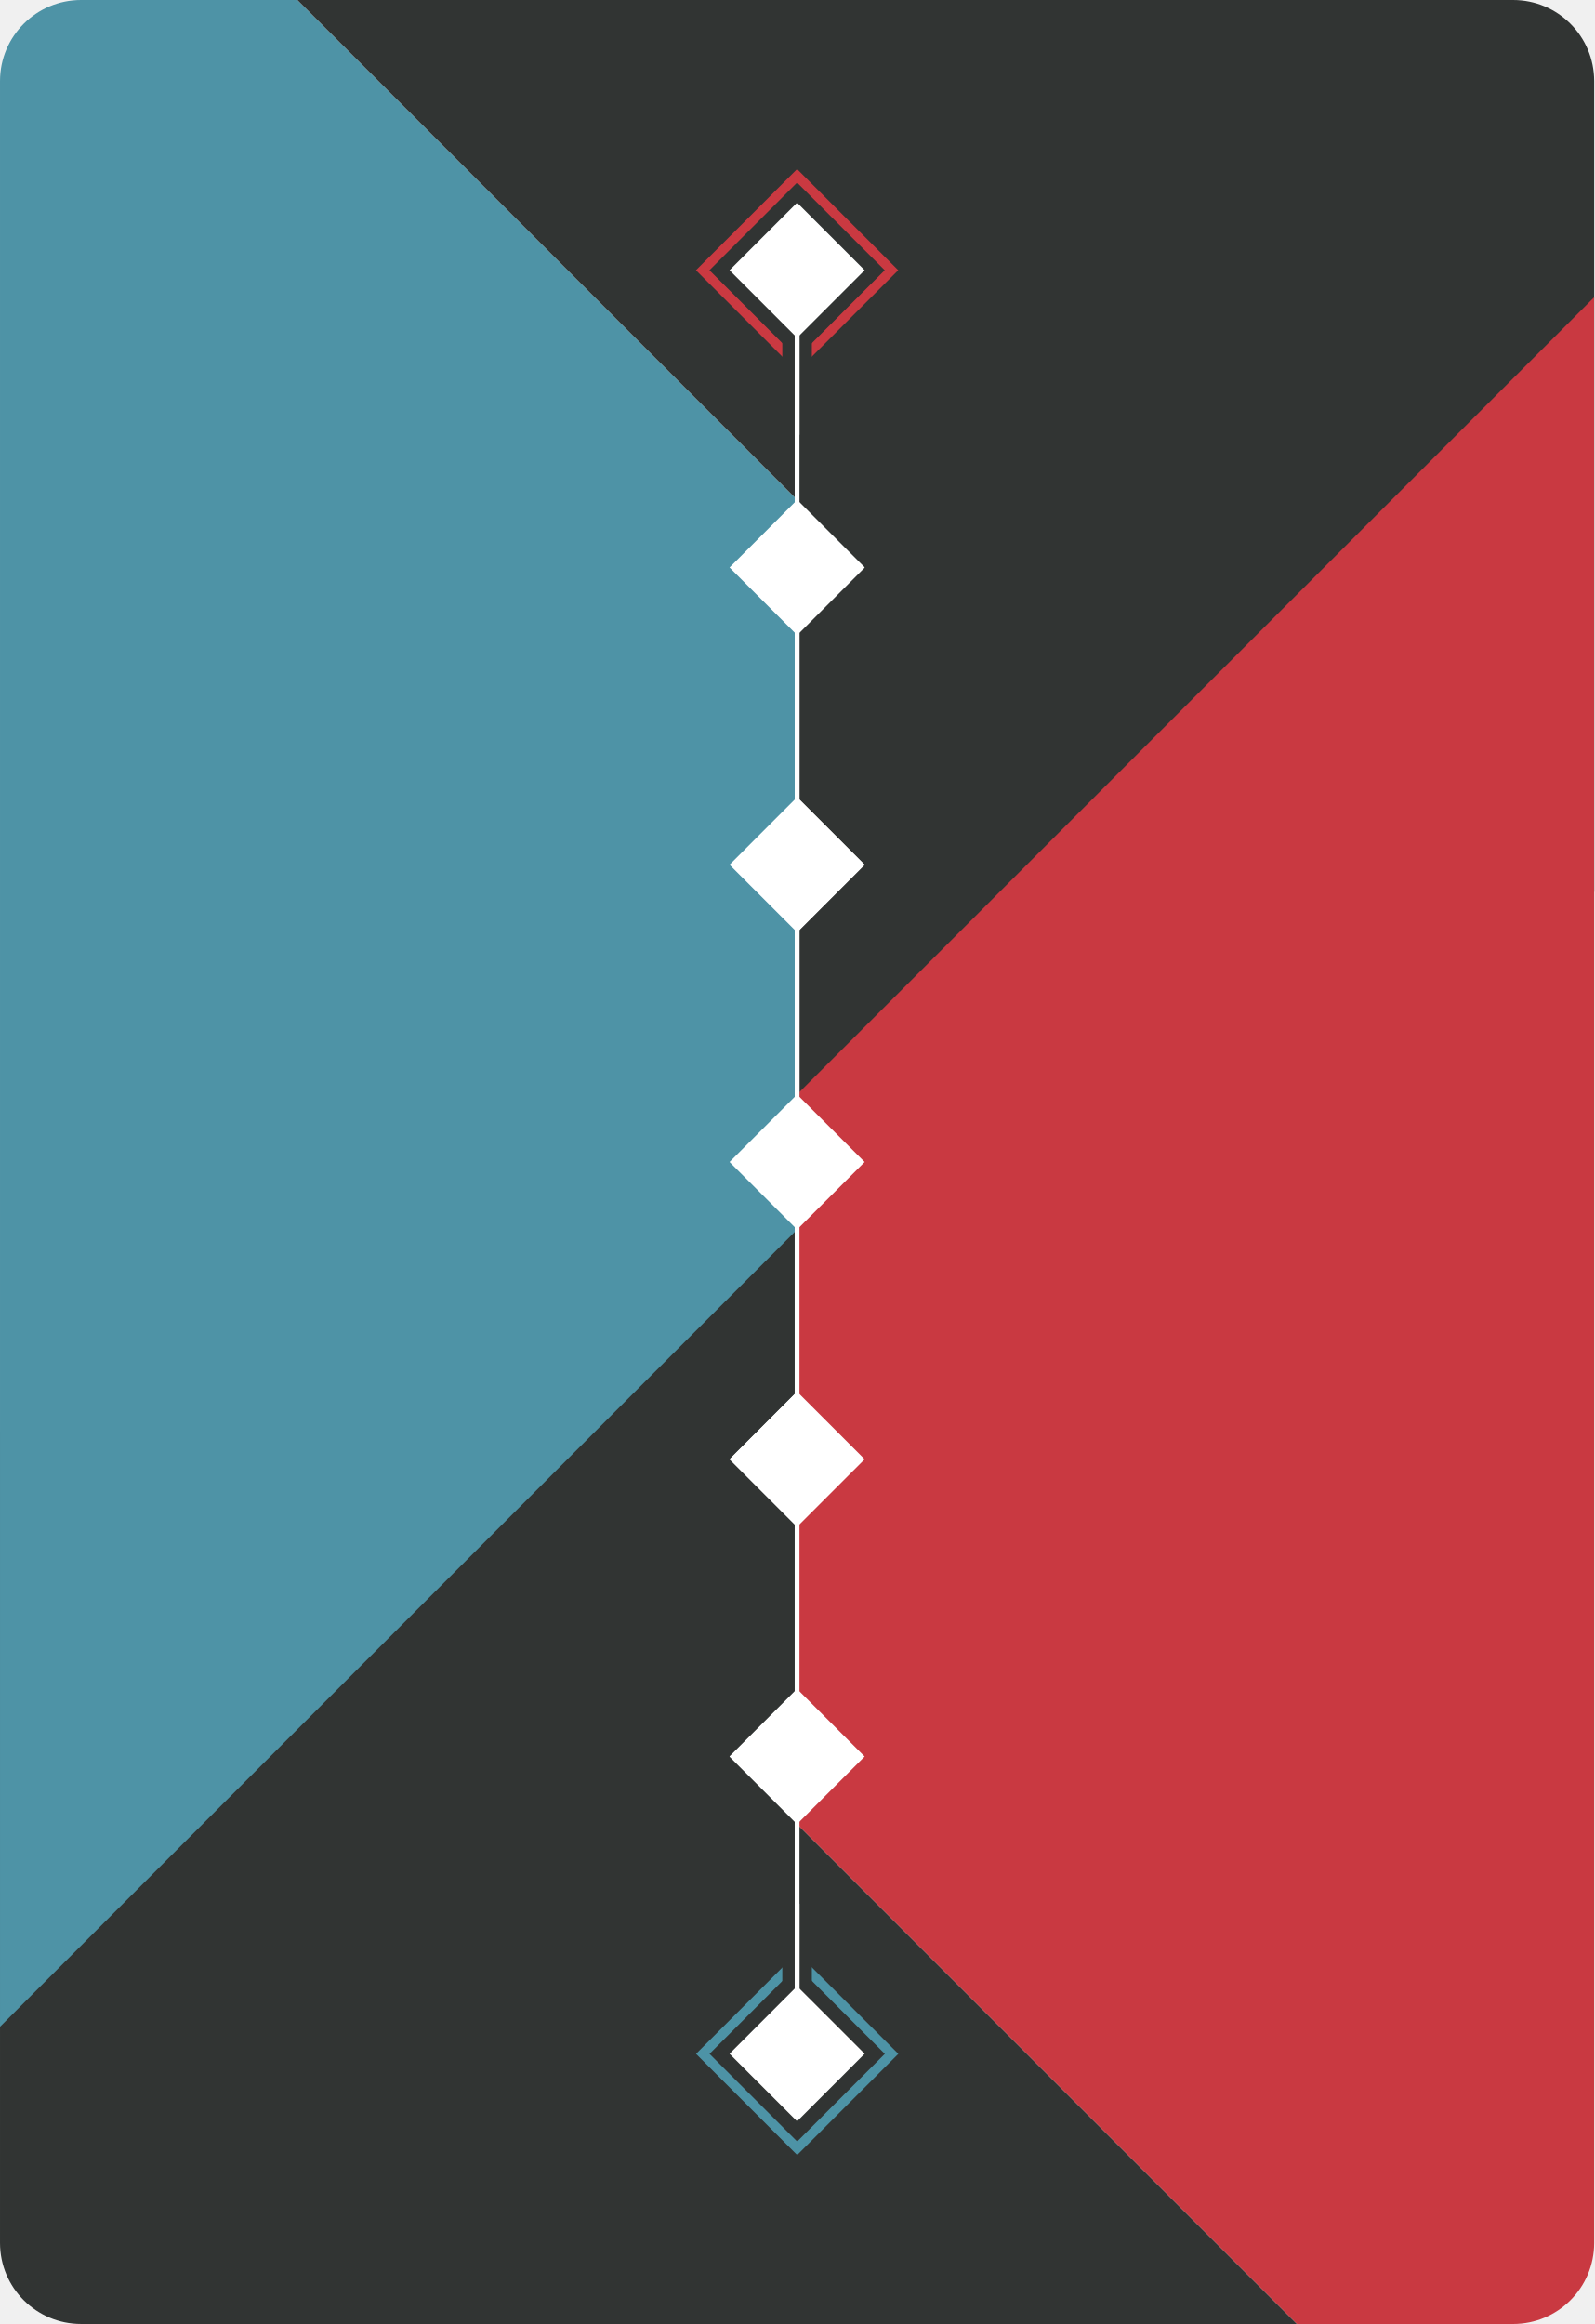
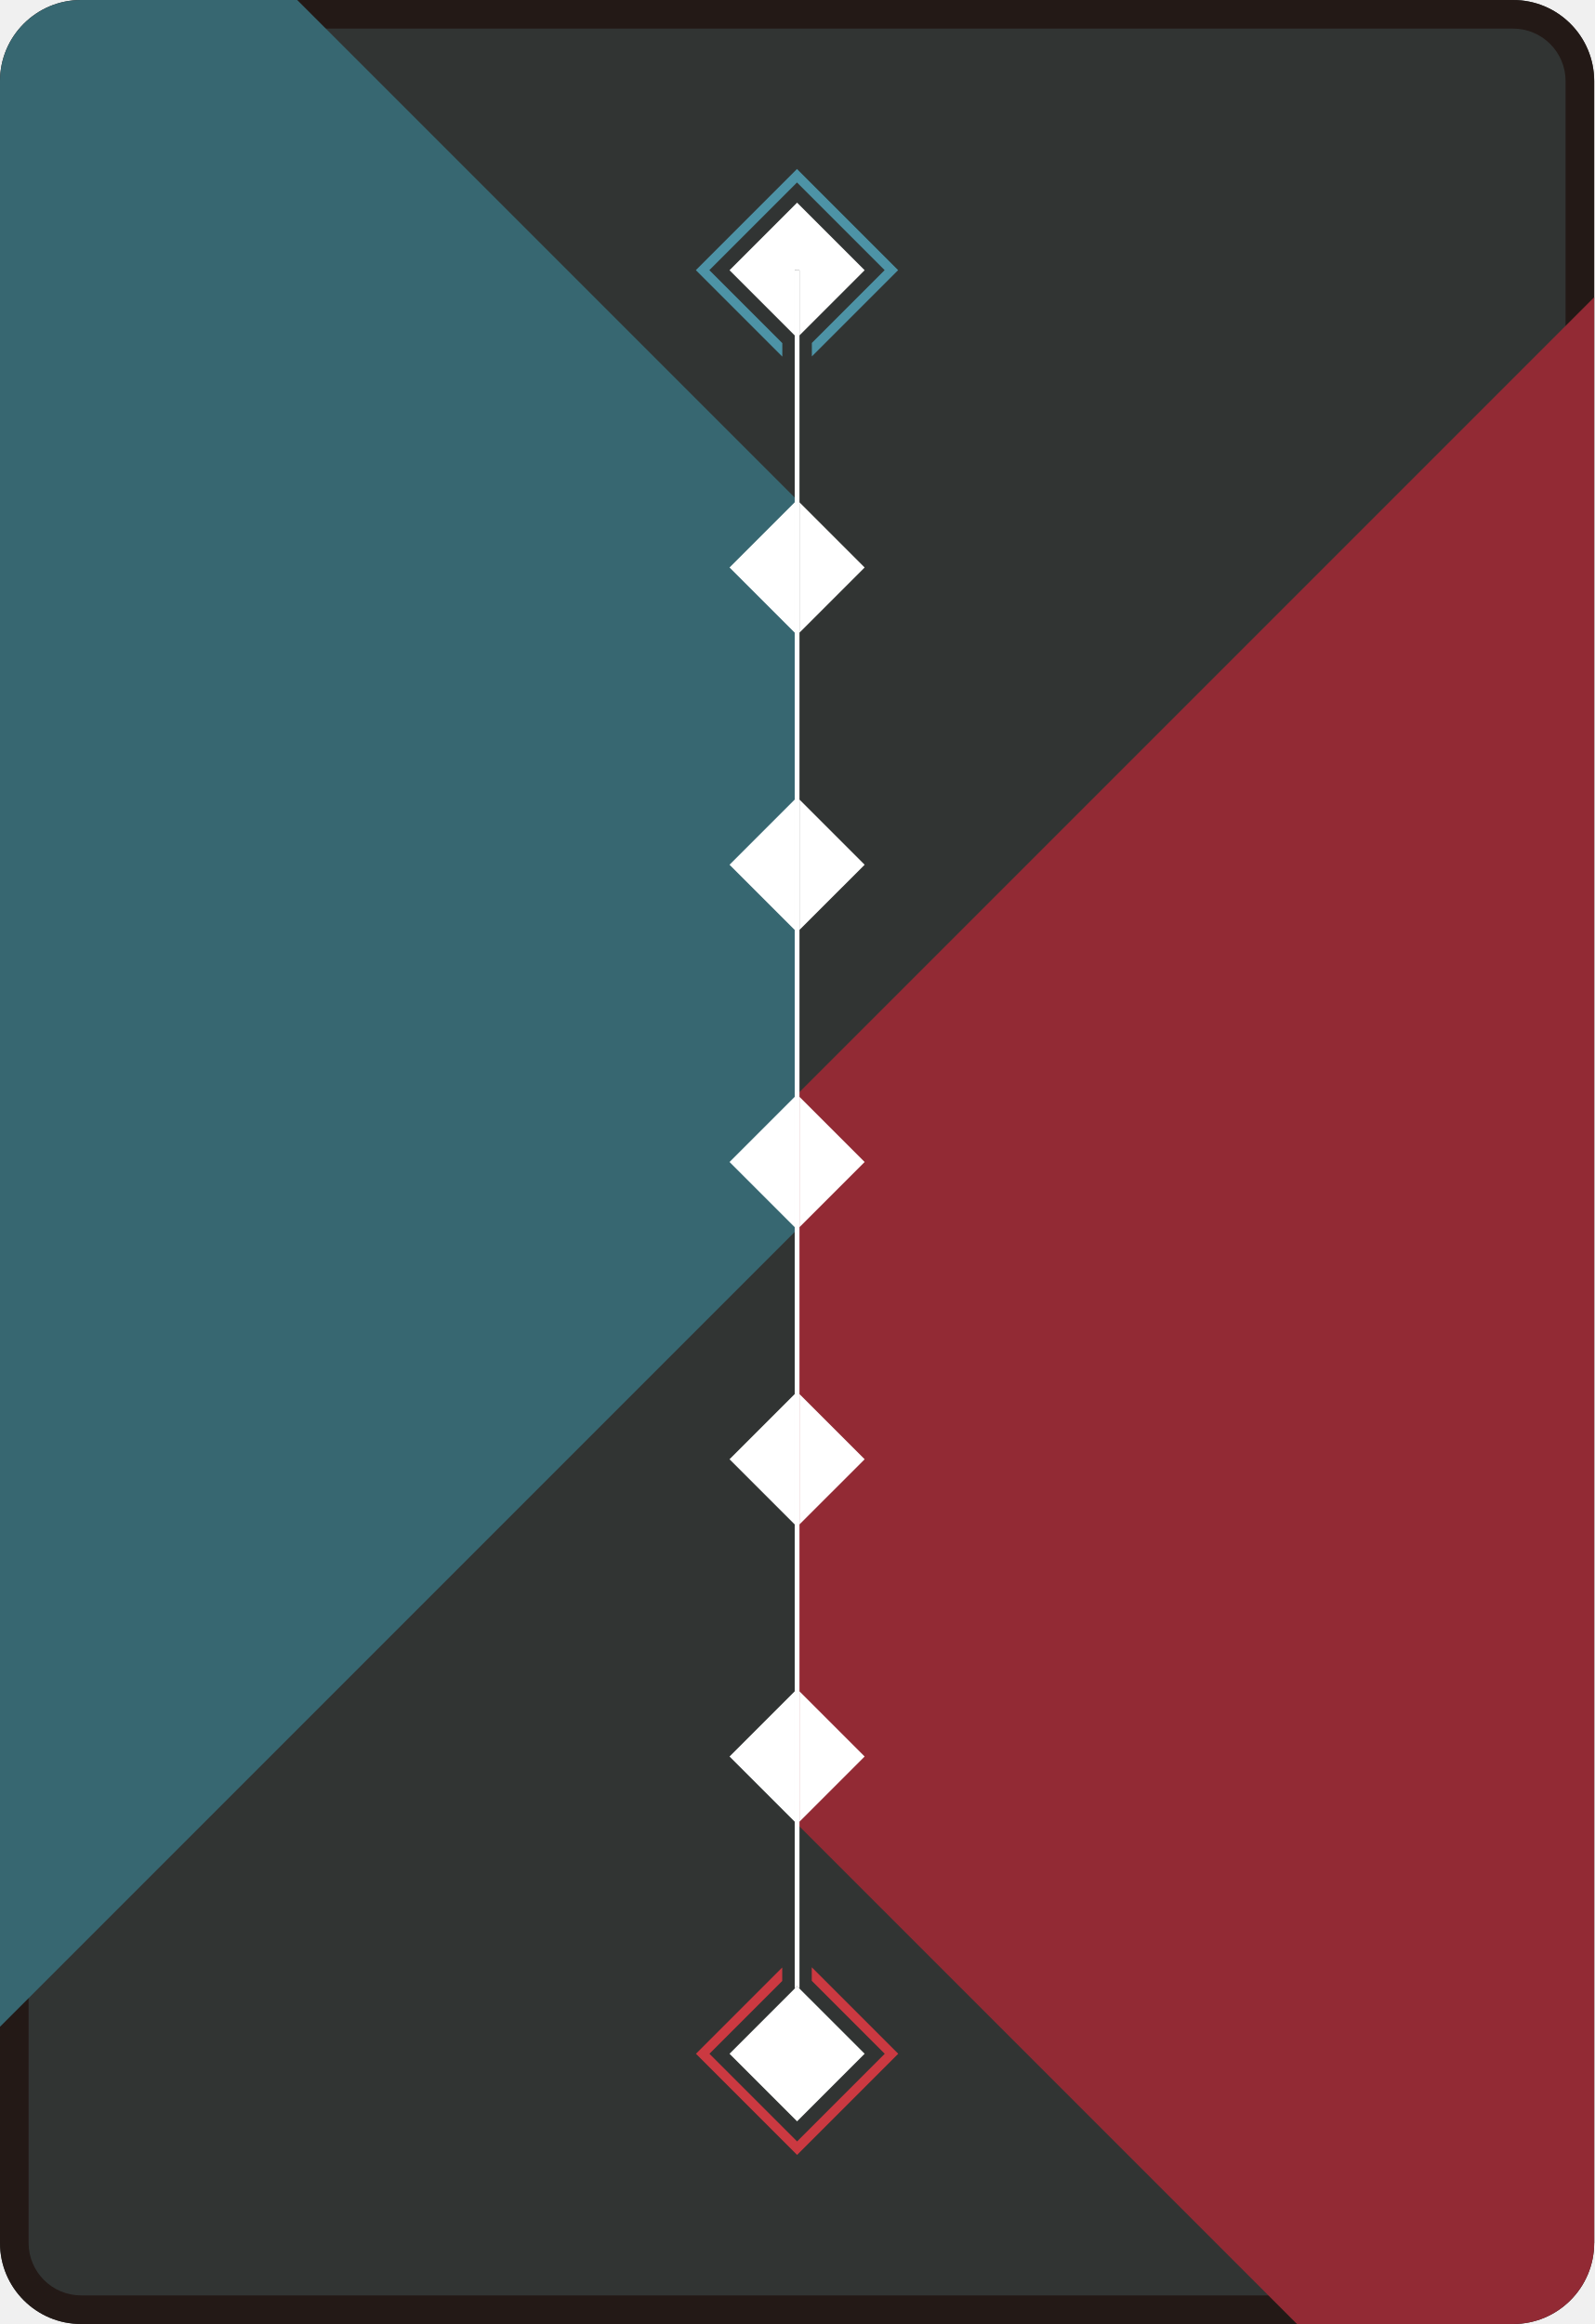
<svg xmlns="http://www.w3.org/2000/svg" id="a" data-name="レイヤー 1" width="59mm" height="86mm" viewBox="0 0 167.244 243.78">
-   <g>
-     <polygon points="83.621 216.067 82.722 216.794 82.722 199.859 83.622 200.59 84.522 199.859 84.522 216.799 83.621 216.067" fill="#fff" stroke-width="0" />
-     <path d="M83.872,201.225v14.209l-.25-.203-.25.203v-14.209l.25.203.25-.203M85.172,198.495l-1.55,1.258-1.55-1.258v19.667l1.55-1.258,1.55,1.258v-19.667h0Z" fill="#313433" stroke-width="0" />
-   </g>
-   <path d="M83.622,191.339l-7.087-7.087,6.614-6.614.222-.222v-17.508l-6.837-6.837,6.837-6.837v-17.508l-6.837-6.837,6.837-6.837v-17.508l-6.837-6.837,6.837-6.837v-17.008L0,150.236v85.039c0,4.697,3.807,8.504,8.504,8.504h127.559l-52.441-52.441h0Z" fill="#313433" stroke-width="0" />
-   <path d="M83.632,206.247l9.196,9.196-9.196,9.196-9.196-9.196,9.196-9.196M83.632,204.833l-10.61,10.61,10.236,10.236.374.374.374-.374,10.236-10.236-10.61-10.61h0Z" fill="#4d93a6" stroke-width="0" />
-   <path d="M158.74,0H31.181l59.528,59.528-6.837,6.837v17.508l6.837,6.837-6.837,6.837v17.508l6.837,6.837-6.837,6.837v17.508l6.837,6.837-6.837,6.837v17.008l83.372-83.372V8.504c0-4.697-3.807-8.504-8.504-8.504Z" fill="#313433" stroke-width="0" />
-   <path d="M83.622,191.339l52.441,52.441h22.677c4.697,0,8.504-3.807,8.504-8.504V31.181l-83.372,83.372-.25,76.785Z" fill="#c93941" stroke-width="0" />
-   <path d="M83.622,52.441L31.181,0H8.504C3.807,0,0,3.807,0,8.504v204.094l83.372-83.372.25-76.785Z" fill="#4e93a6" stroke-width="0" />
-   <polygon points="83.372 177.415 83.15 177.638 83.372 177.415 83.372 177.415" fill="#c93941" stroke-width="0" />
-   <polygon points="83.372 146.234 76.535 153.071 83.372 159.907 83.622 160.157 83.872 159.907 90.709 153.071 83.872 146.234 83.622 145.984 83.372 146.234" fill="#fff" stroke-width="0" />
-   <polygon points="83.372 177.415 83.15 177.638 76.535 184.252 83.622 191.339 83.622 191.339 90.709 184.252 83.872 177.415 83.622 177.165 83.372 177.415" fill="#fff" stroke-width="0" />
-   <g>
-     <polygon points="83.622 217.63 82.722 218.516 82.722 198.137 83.622 199.026 84.522 198.137 84.522 218.516 83.622 217.63" fill="#fff" stroke-width="0" />
-     <path d="M83.872,199.694v17.27l-.25-.247-.25.247v-17.27l.25.247.25-.247M85.172,196.585l-1.55,1.529-1.55-1.529v23.487l1.55-1.529,1.55,1.529v-23.487h0Z" fill="#313433" stroke-width="0" />
-   </g>
-   <polygon points="83.372 208.596 83.15 208.819 76.535 215.433 83.622 222.52 83.622 222.52 90.709 215.433 83.872 208.597 83.622 208.347 83.372 208.596" fill="#fff" stroke-width="0" />
-   <polygon points="83.372 115.053 76.535 121.89 83.372 128.726 83.622 128.976 83.872 128.726 90.709 121.89 83.872 115.053 83.622 114.803 83.372 115.053" fill="#fff" stroke-width="0" />
-   <polygon points="83.372 83.872 76.535 90.709 83.372 97.545 83.622 97.795 83.872 97.545 90.709 90.709 83.872 83.872 83.622 83.622 83.372 83.872" fill="#fff" stroke-width="0" />
-   <path d="M83.622,19.15l9.196,9.196-9.196,9.196-9.196-9.196,9.196-9.196M83.622,17.736l-10.61,10.61,10.236,10.236.374.374.374-.374,10.236-10.236-10.61-10.61h0Z" fill="#ca3941" stroke-width="0" />
-   <polygon points="83.622 66.614 83.872 66.364 90.709 59.528 83.622 52.441 76.535 59.527 83.372 66.364 83.622 66.614" fill="#fff" stroke-width="0" />
-   <g>
-     <polygon points="83.622 46.283 82.722 47.171 82.722 26.792 83.622 27.68 84.522 26.792 84.522 47.171 83.622 46.283" fill="#fff" stroke-width="0" />
-     <path d="M83.872,28.346v17.27l-.25-.247-.25.247v-17.27l.25.247.25-.247M85.172,25.238l-1.55,1.529-1.55-1.529v23.487l1.55-1.529,1.55,1.529v-23.487h0Z" fill="#313433" stroke-width="0" />
-   </g>
-   <polygon points="83.372 28.346 83.372 215.432 83.372 215.432 83.622 212.761 83.872 215.433 83.872 210.089 83.872 28.346 83.622 31.018 83.372 28.346" fill="#fff" stroke-width="0" />
-   <polygon points="83.622 35.433 83.872 35.183 90.709 28.346 83.622 21.26 76.535 28.346 83.372 35.183 83.622 35.433" fill="#fff" stroke-width="0" />
+   <path d="M158.74,0H8.504L0,8.504v226.772C0,239.972,3.807,243.78,8.504,243.78h150.236l8.504-8.504V8.504C167.244,3.807,163.437,0,158.74,0Z" fill="#313433" stroke-width="0" />
+   <path d="M158.74,3c3.035,0,5.504,2.469,5.504,5.504v226.772c0,3.035-2.469,5.504-5.504,5.504H8.504c-3.035,0-5.504-2.469-5.504-5.504V8.504c0-3.035,2.469-5.504,5.504-5.504h150.236M158.74,0H8.504C3.807,0,0,3.807,0,8.504v226.772c0,4.697,3.807,8.504,8.504,8.504h150.236c4.697,0,8.504-3.807,8.504-8.504V8.504c0-4.697-3.807-8.504-8.504-8.504h0Z" fill="#231916" stroke-width="0" />
+   <path d="M83.622,52.441L31.181,0H8.504C3.807,0,0,3.807,0,8.504v204.094l83.372-83.372.25-76.785Z" fill="#376771" stroke-width="0" />
+   <path d="M83.622,191.339l52.441,52.441h22.677c4.697,0,8.504-3.807,8.504-8.504V31.181l-83.372,83.372-.25,76.785Z" fill="#922a34" stroke-width="0" />
+   <polygon points="83.872 66.364 84.094 66.142 83.872 66.364 83.872 66.364" fill="#c93941" stroke-width="0" />
+   <polygon points="83.372 83.872 76.535 90.709 83.372 97.545 83.372 97.545 83.372 83.872 83.372 83.872" fill="#fff" stroke-width="0" />
+   <polygon points="90.709 90.709 83.872 83.872 83.872 97.545 90.709 90.709" fill="#fff" stroke-width="0" />
+   <polygon points="76.535 59.527 83.372 66.364 83.372 66.364 83.372 52.691 76.535 59.527" fill="#fff" stroke-width="0" />
+   <polygon points="84.094 66.142 90.709 59.528 83.872 52.691 83.872 66.364 84.094 66.142" fill="#fff" stroke-width="0" />
+   <polygon points="83.872 28.348 83.872 35.183 84.094 34.961 90.709 28.346 83.622 21.26 83.622 21.26 76.535 28.346 83.372 35.183 83.372 35.183 83.372 28.346 83.872 28.348" fill="#fff" stroke-width="0" />
+   <polygon points="90.709 121.89 83.872 115.053 83.872 128.726 90.709 121.89" fill="#fff" stroke-width="0" />
+   <polygon points="83.372 115.053 76.535 121.89 83.372 128.726 83.372 128.726 83.372 115.053 83.372 115.053" fill="#fff" stroke-width="0" />
+   <polygon points="90.709 153.071 83.872 146.234 83.872 159.908 90.709 153.071" fill="#fff" stroke-width="0" />
+   <polygon points="83.372 146.234 76.535 153.071 83.372 159.907 83.372 159.908 83.372 146.234 83.372 146.234" fill="#fff" stroke-width="0" />
+   <polygon points="90.709 184.252 83.872 177.415 83.872 191.089 90.709 184.252" fill="#fff" stroke-width="0" />
+   <polygon points="83.372 177.415 76.535 184.252 83.372 191.089 83.372 177.415 83.372 177.415" fill="#fff" stroke-width="0" />
+   <polygon points="83.872 52.691 83.872 35.183 83.872 28.348 83.372 28.346 83.372 35.183 83.372 52.691 83.372 66.364 83.372 83.872 83.372 97.545 83.372 115.053 83.372 128.726 83.372 146.234 83.372 159.908 83.372 177.415 83.372 191.089 83.372 208.596 83.622 208.346 83.872 208.596 83.872 208.597 83.872 191.089 83.872 177.415 83.872 159.908 83.872 146.234 83.872 128.726 83.872 115.053 83.872 97.545 83.872 83.872 83.872 66.364 83.872 52.691" fill="#fff" stroke-width="0" />
+   <polygon points="83.622 208.346 83.372 208.596 83.372 208.596 76.535 215.433 83.622 222.52 90.709 215.433 83.872 208.597 83.872 208.596 83.622 208.346" fill="#fff" stroke-width="0" />
+   <polygon points="83.986 18.101 83.612 17.726 83.238 18.101 73.002 28.337 82.072 37.407 82.072 35.992 74.416 28.337 83.612 19.141 92.808 28.337 85.172 35.973 85.172 37.387 94.222 28.337 83.986 18.101" fill="#4d93a6" stroke-width="0" />
+   <polygon points="83.248 225.669 83.622 226.043 83.996 225.669 94.232 215.433 85.162 206.363 85.162 207.777 92.818 215.433 83.622 224.629 74.426 215.433 82.062 207.797 82.062 206.383 73.012 215.433 83.248 225.669" fill="#cb3941" stroke-width="0" />
</svg>
